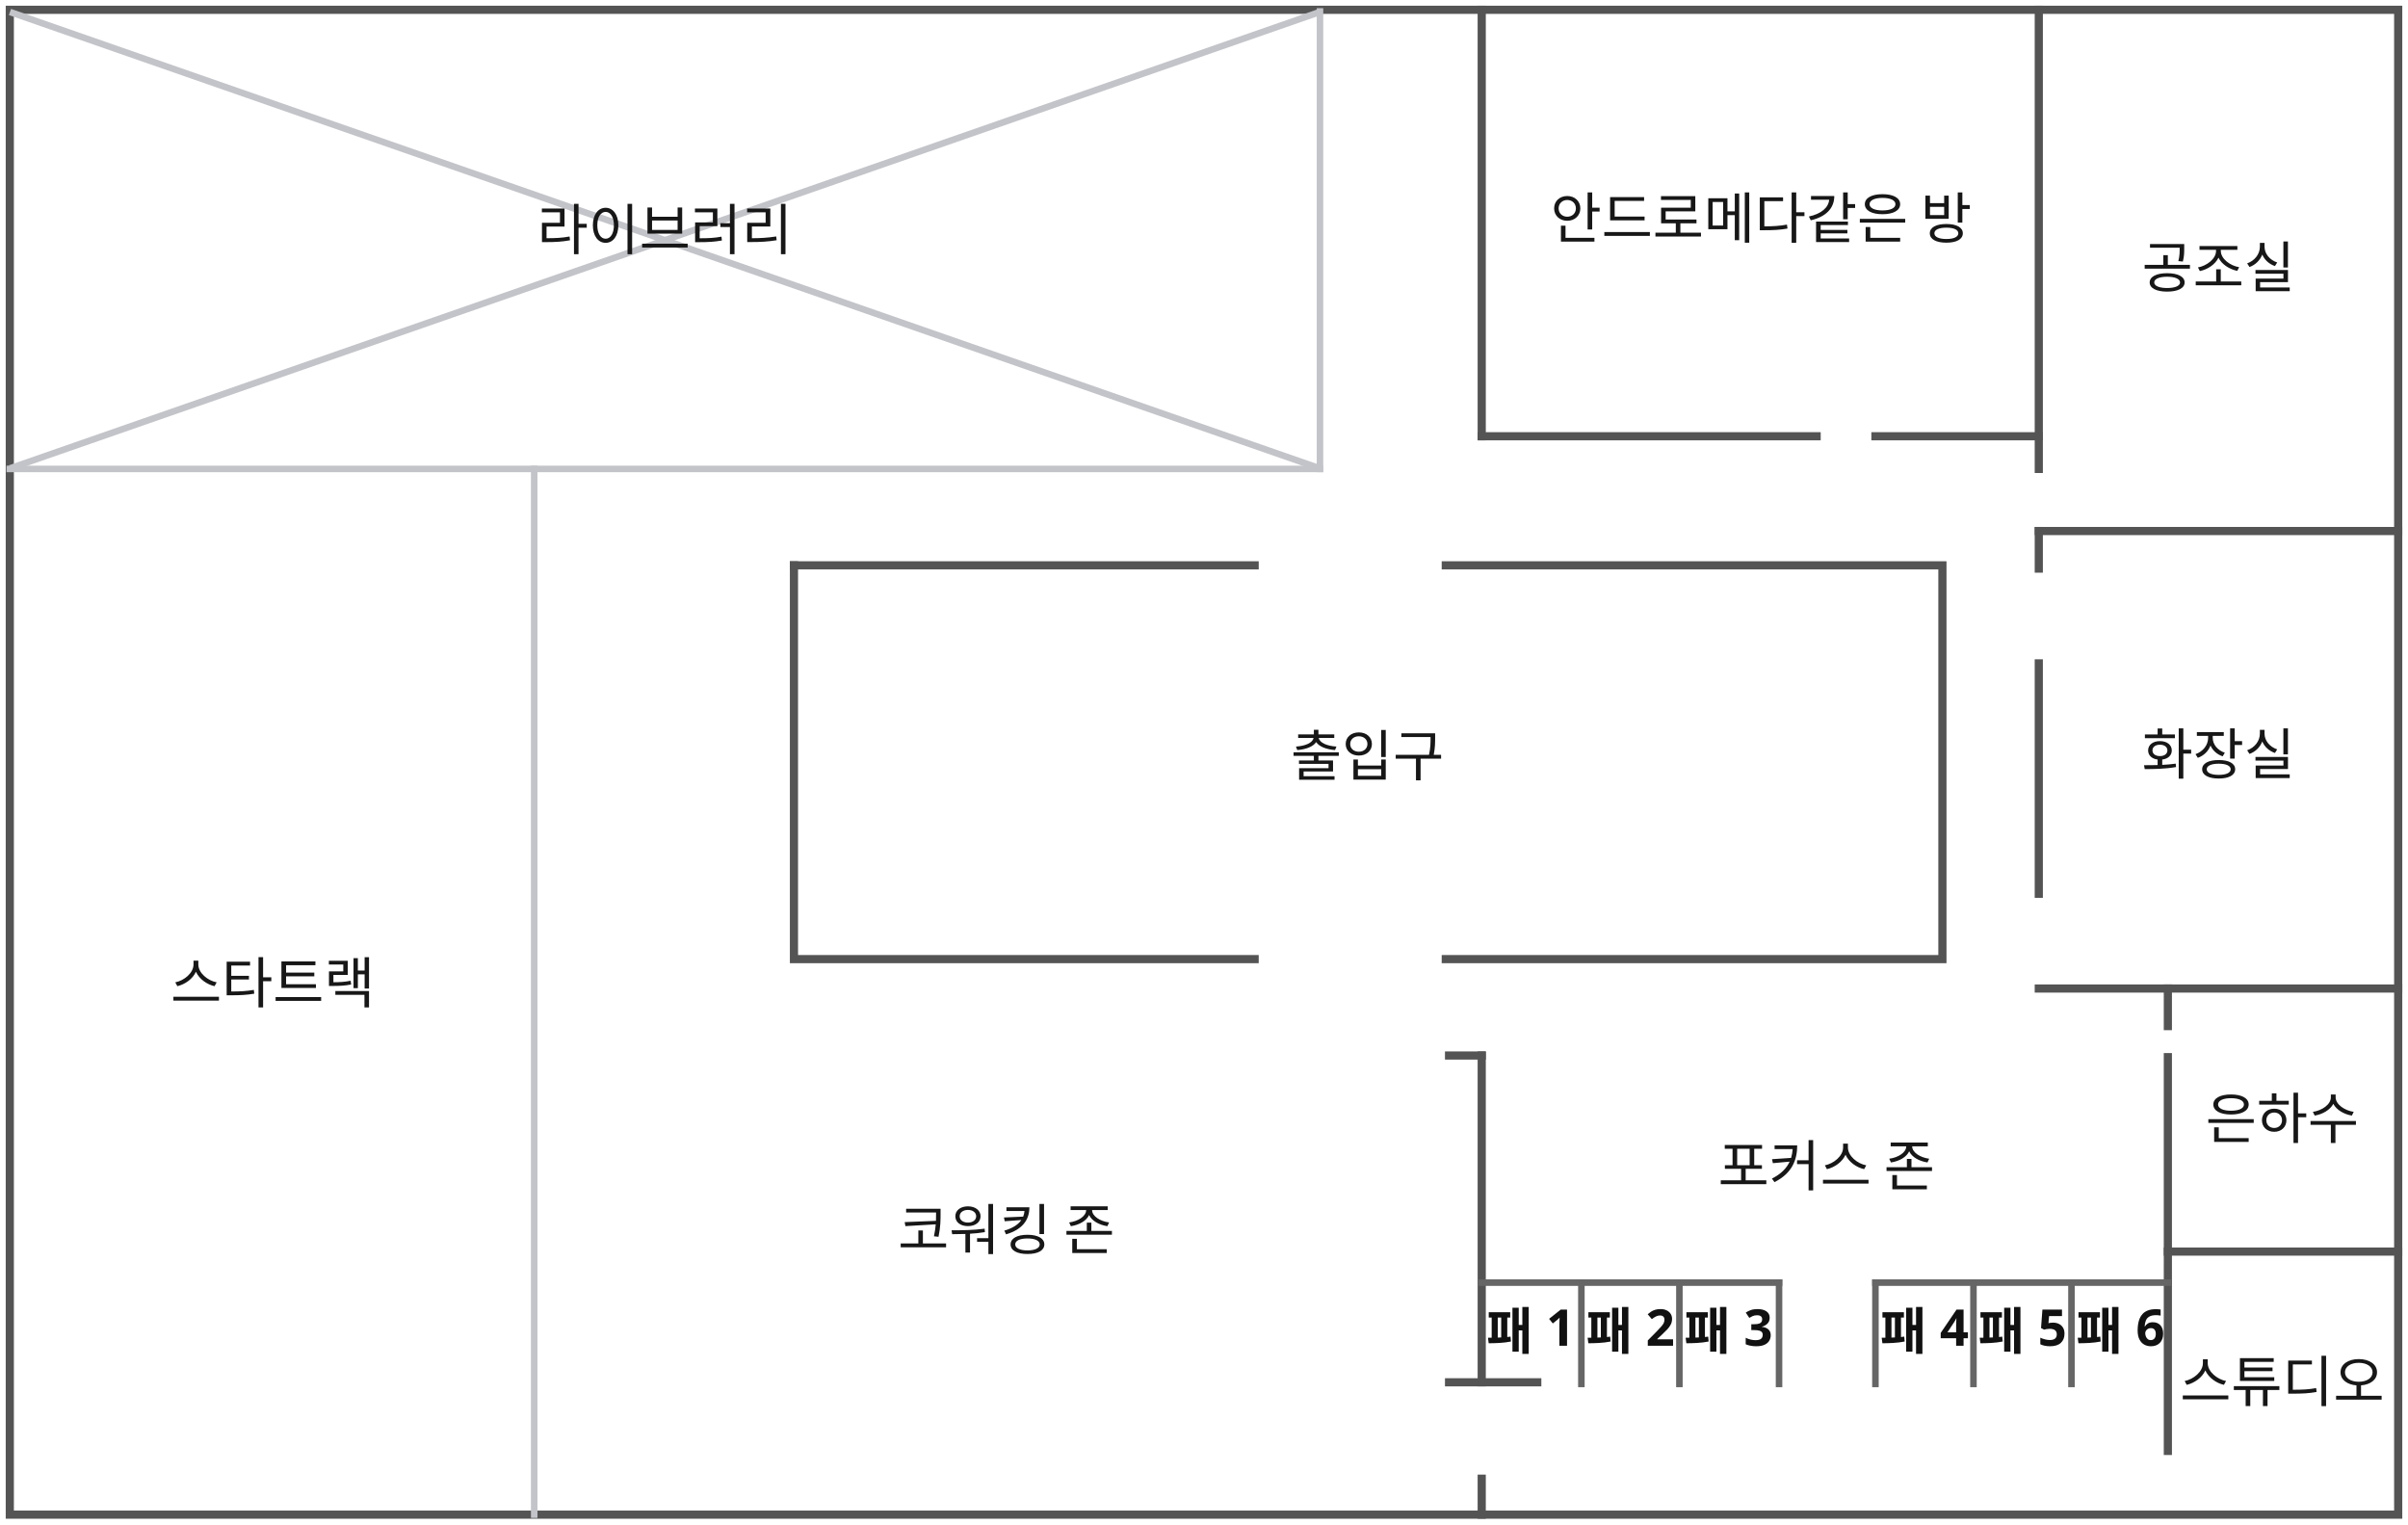
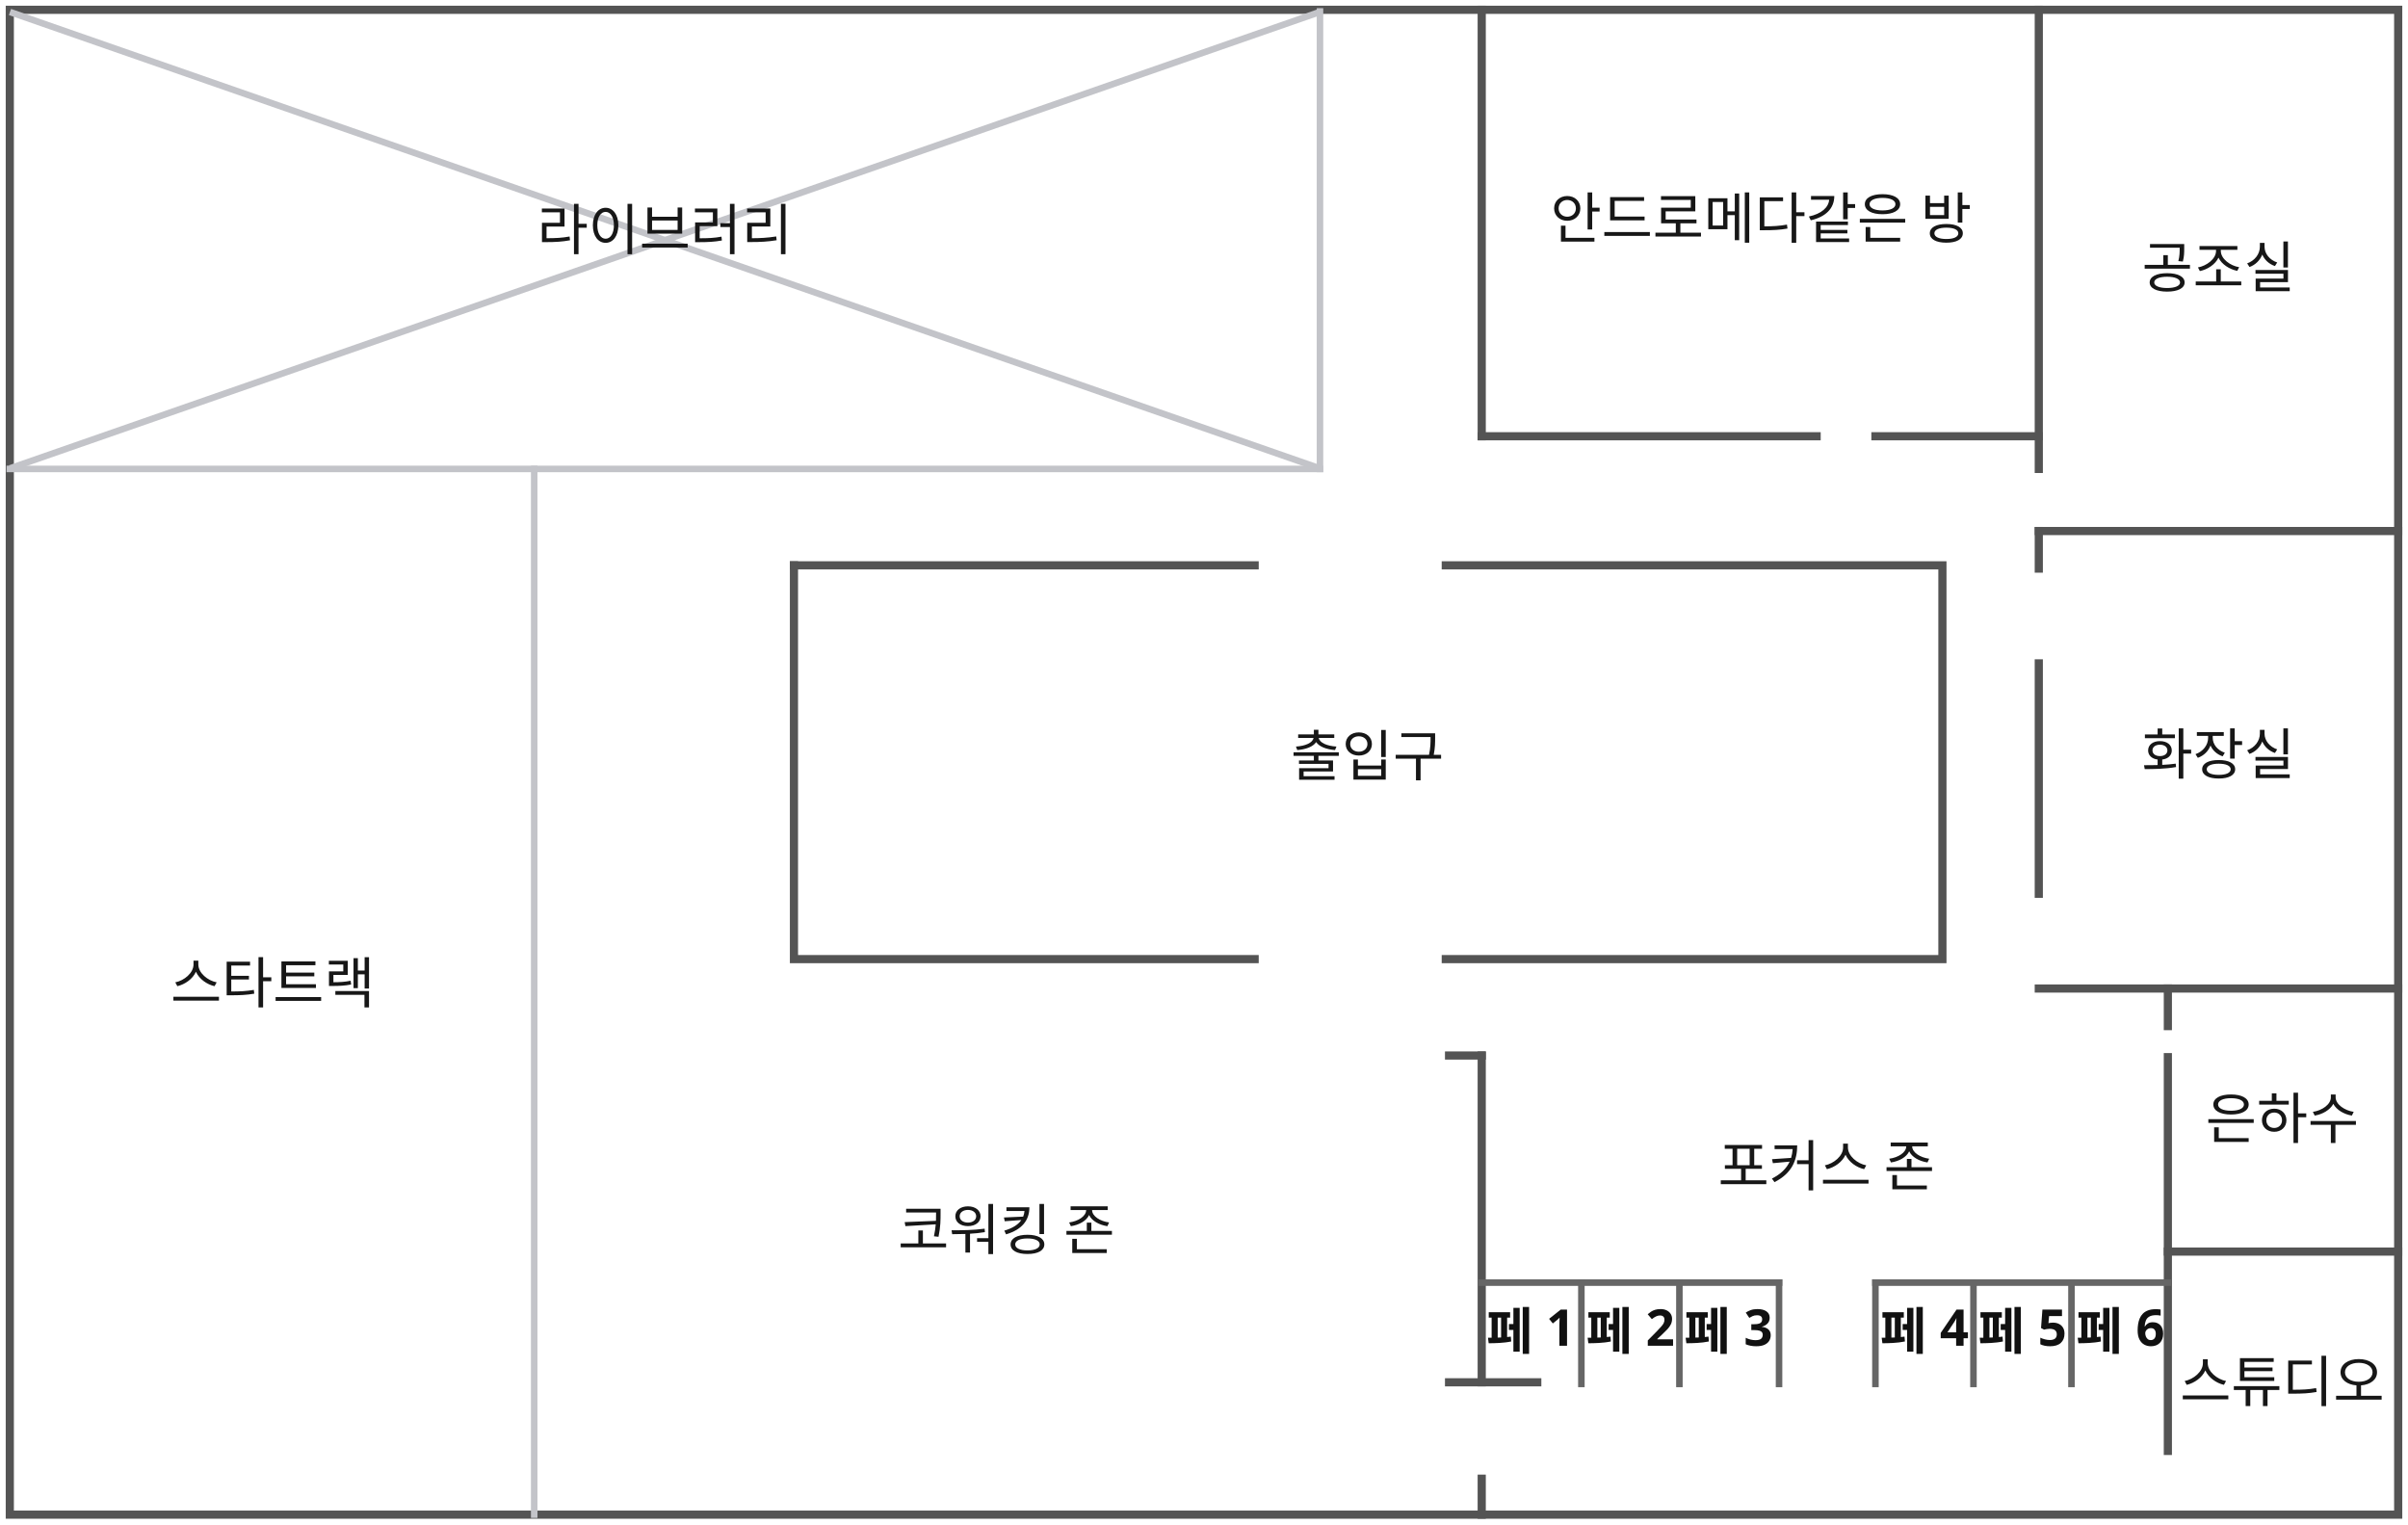
<svg xmlns="http://www.w3.org/2000/svg" width="1474" height="933" viewBox="234 23 1474 933" role="img" aria-labelledby="title desc">
  <style>
    .background { fill: #ffffff; }
    .wall {
      fill: none;
      stroke: #545454;
      stroke-width: 5;
      stroke-linecap: square;
      stroke-linejoin: miter;
    }
    .wall-thin {
      fill: none;
      stroke: #666666;
      stroke-width: 4;
      stroke-linecap: square;
      stroke-linejoin: miter;
    }
    .soft-divider {
      fill: none;
      stroke: #c3c4c9;
      stroke-width: 4;
      stroke-linecap: square;
      stroke-linejoin: miter;
    }
    .label {
      fill: #171717;
      font-family: "Apple SD Gothic Neo", "Noto Sans KR", "NanumSquare", sans-serif;
      font-size: 34px;
      font-weight: 500;
      letter-spacing: 0;
      text-anchor: middle;
      dominant-baseline: middle;
    }
    .pod-label {
      fill: #111111;
      font-family: "Apple SD Gothic Neo", "Noto Sans KR", "NanumSquare", sans-serif;
      font-size: 31px;
      font-weight: 700;
      letter-spacing: 0;
      text-anchor: middle;
      dominant-baseline: middle;
    }
  </style>
  <rect class="background" x="0" y="0" width="1726" height="972" />
  <g id="walls">
    <g id="exterior">
      <path class="wall" d="M240 29 H1702 V950 H240 Z" />
    </g>
    <g id="library">
      <line class="soft-divider" x1="1042" y1="30" x2="1042" y2="310" />
      <line class="soft-divider" x1="240" y1="310" x2="1042" y2="310" />
      <line class="soft-divider" x1="242" y1="31" x2="1040" y2="309" />
      <line class="soft-divider" x1="1040" y1="31" x2="242" y2="309" />
    </g>
    <g id="startup-lab">
      <line class="soft-divider" x1="561" y1="310" x2="561" y2="950" />
    </g>
    <g id="andromeda-room">
      <line class="wall" x1="1141" y1="29" x2="1141" y2="290" />
      <line class="wall" x1="1141" y1="290" x2="1346" y2="290" />
      <line class="wall" x1="1382" y1="290" x2="1482" y2="290" />
      <line class="wall" x1="1482" y1="29" x2="1482" y2="310" />
    </g>
    <g id="entry">
      <path class="wall" d="M720 369 H1002 M1119 369 H1423 V610 H1119" />
      <path class="wall" d="M720 369 V610 H1002" />
    </g>
    <g id="right-side-rooms">
      <line class="wall" x1="1482" y1="348" x2="1702" y2="348" />
      <line class="wall" x1="1482" y1="348" x2="1482" y2="371" />
      <line class="wall" x1="1482" y1="429" x2="1482" y2="570" />
      <line class="wall" x1="1482" y1="628" x2="1702" y2="628" />
      <line class="wall" x1="1561" y1="628" x2="1561" y2="651" />
      <line class="wall" x1="1561" y1="670" x2="1561" y2="911" />
      <line class="wall" x1="1561" y1="789" x2="1702" y2="789" />
    </g>
    <g id="coworking-and-focus-zones">
      <line class="wall" x1="1121" y1="669" x2="1141" y2="669" />
      <line class="wall" x1="1141" y1="669" x2="1141" y2="869" />
      <line class="wall" x1="1121" y1="869" x2="1175" y2="869" />
      <line class="wall" x1="1141" y1="928" x2="1141" y2="950" />
    </g>
    <g id="pods-1-to-6">
      <line class="wall-thin" x1="1141" y1="808" x2="1323" y2="808" />
      <line class="wall-thin" x1="1202" y1="808" x2="1202" y2="870" />
      <line class="wall-thin" x1="1262" y1="808" x2="1262" y2="870" />
      <line class="wall-thin" x1="1323" y1="808" x2="1323" y2="870" />
      <line class="wall-thin" x1="1382" y1="808" x2="1561" y2="808" />
      <line class="wall-thin" x1="1382" y1="808" x2="1382" y2="870" />
      <line class="wall-thin" x1="1442" y1="808" x2="1442" y2="870" />
      <line class="wall-thin" x1="1502" y1="808" x2="1502" y2="870" />
    </g>
  </g>
  <g id="room-labels">
    <text class="label" x="641" y="164">라이브러리</text>
    <text class="label" x="1312" y="157">안드로메다같은 방</text>
    <text class="label" x="1592" y="187">공조실</text>
    <text class="label" x="1071" y="486">출입구</text>
    <text class="label" x="1592" y="485">화장실</text>
    <text class="label" x="401" y="625">스타트랙</text>
    <text class="label" x="850" y="776">코워킹 존</text>
    <text class="label" x="1352" y="737">포커스 존</text>
    <text class="label" x="1631" y="708">은하수</text>
    <text class="label" x="1631" y="869">스튜디오</text>
-     <text class="pod-label" x="1171" y="838">패 1</text>
-     <text class="pod-label" x="1232" y="838">패 2</text>
-     <text class="pod-label" x="1292" y="838">패 3</text>
-     <text class="pod-label" x="1412" y="838">패 4</text>
-     <text class="pod-label" x="1472" y="838">패 5</text>
-     <text class="pod-label" x="1532" y="838">패 6</text>
+     <text class="pod-label" x="1171" y="838">페 1</text>
+     <text class="pod-label" x="1232" y="838">페 2</text>
+     <text class="pod-label" x="1292" y="838">페 3</text>
+     <text class="pod-label" x="1412" y="838">페 4</text>
+     <text class="pod-label" x="1472" y="838">페 5</text>
+     <text class="pod-label" x="1532" y="838">페 6</text>
  </g>
</svg>
